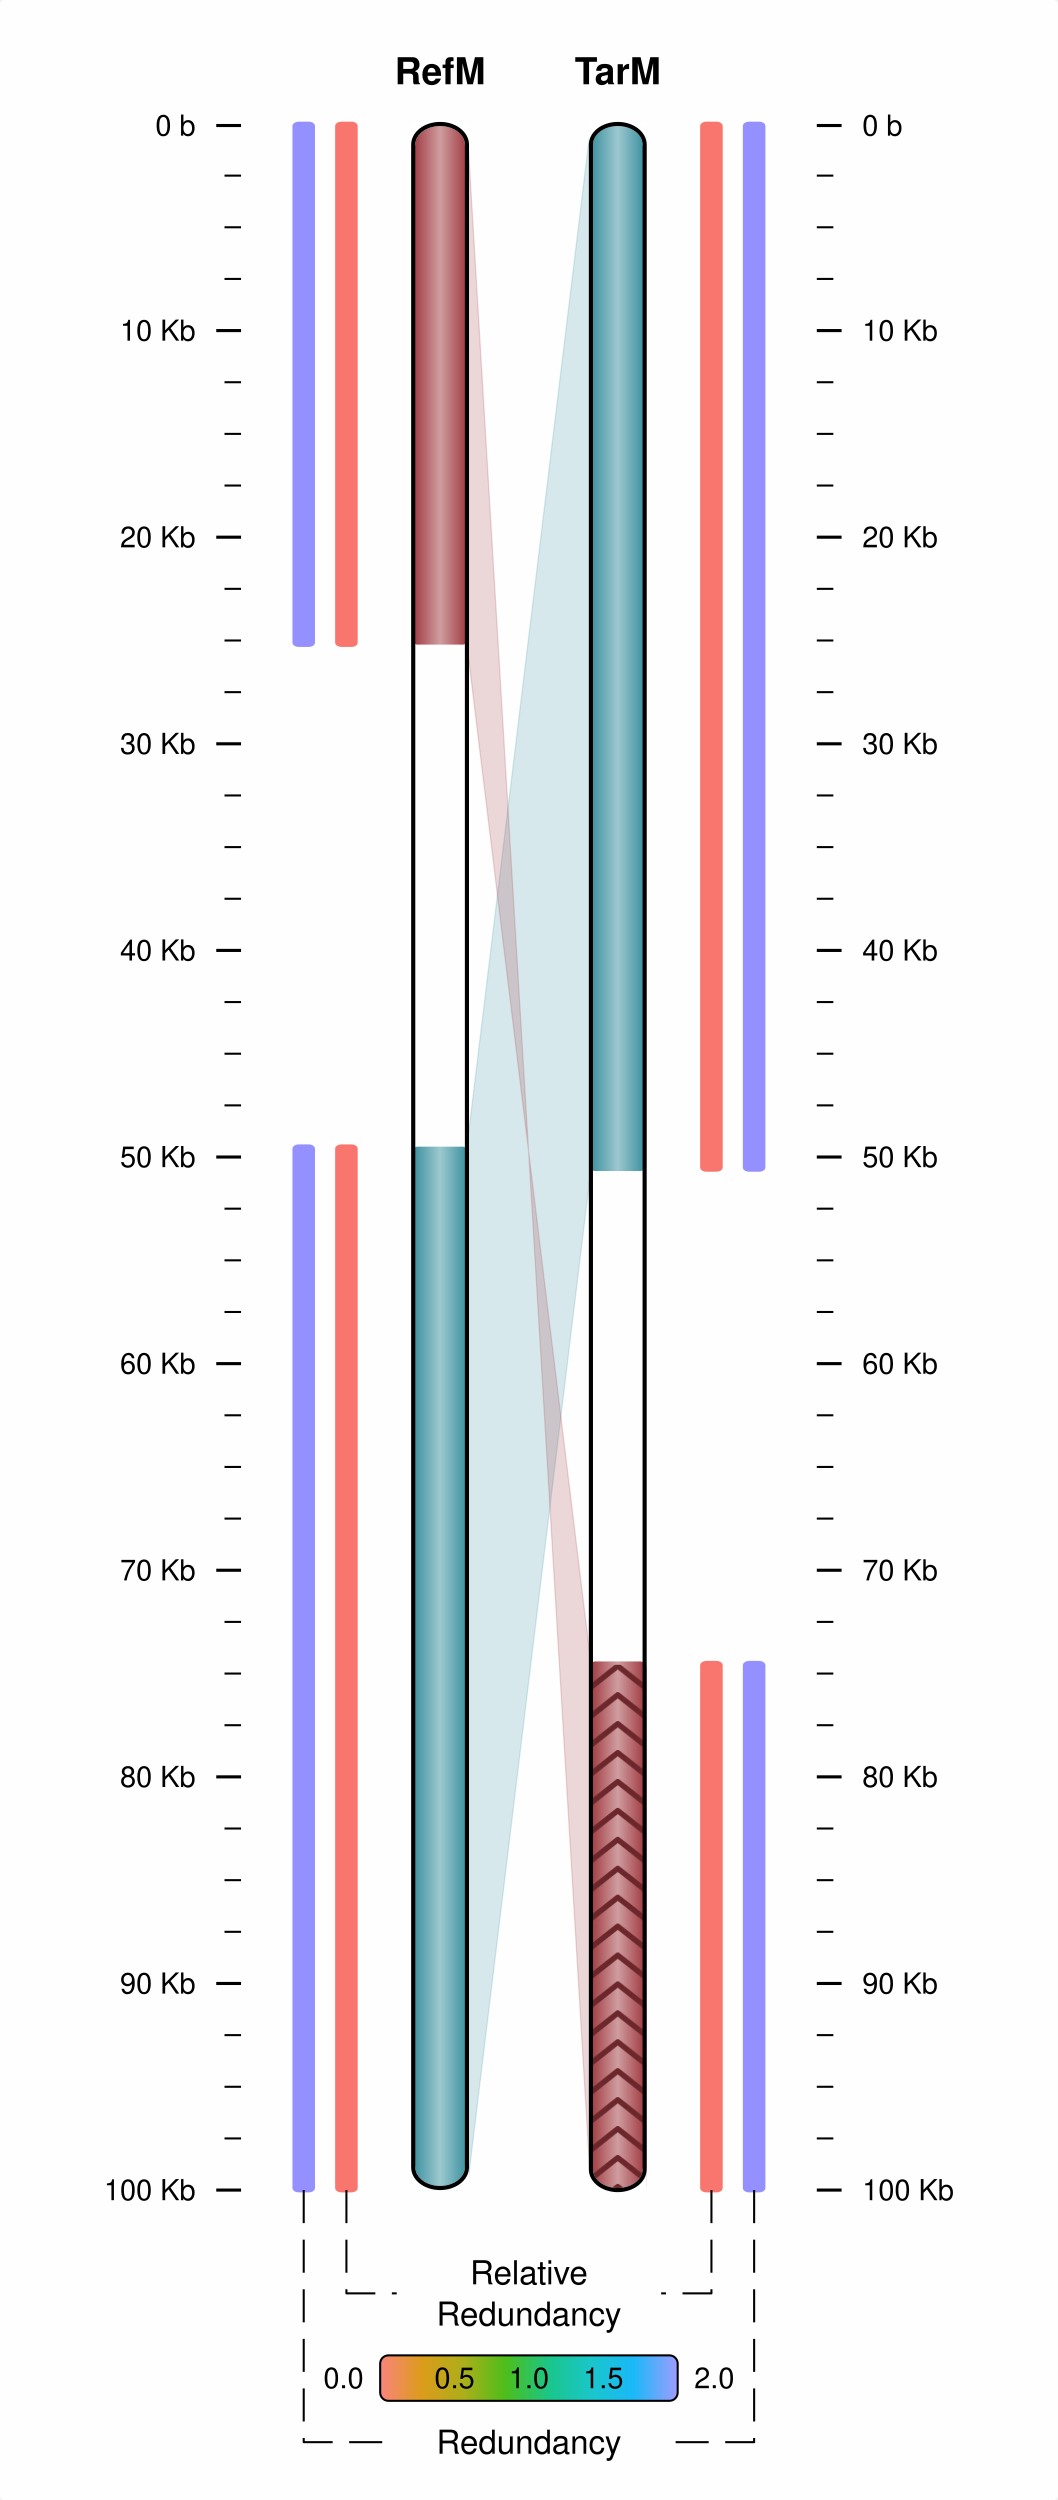
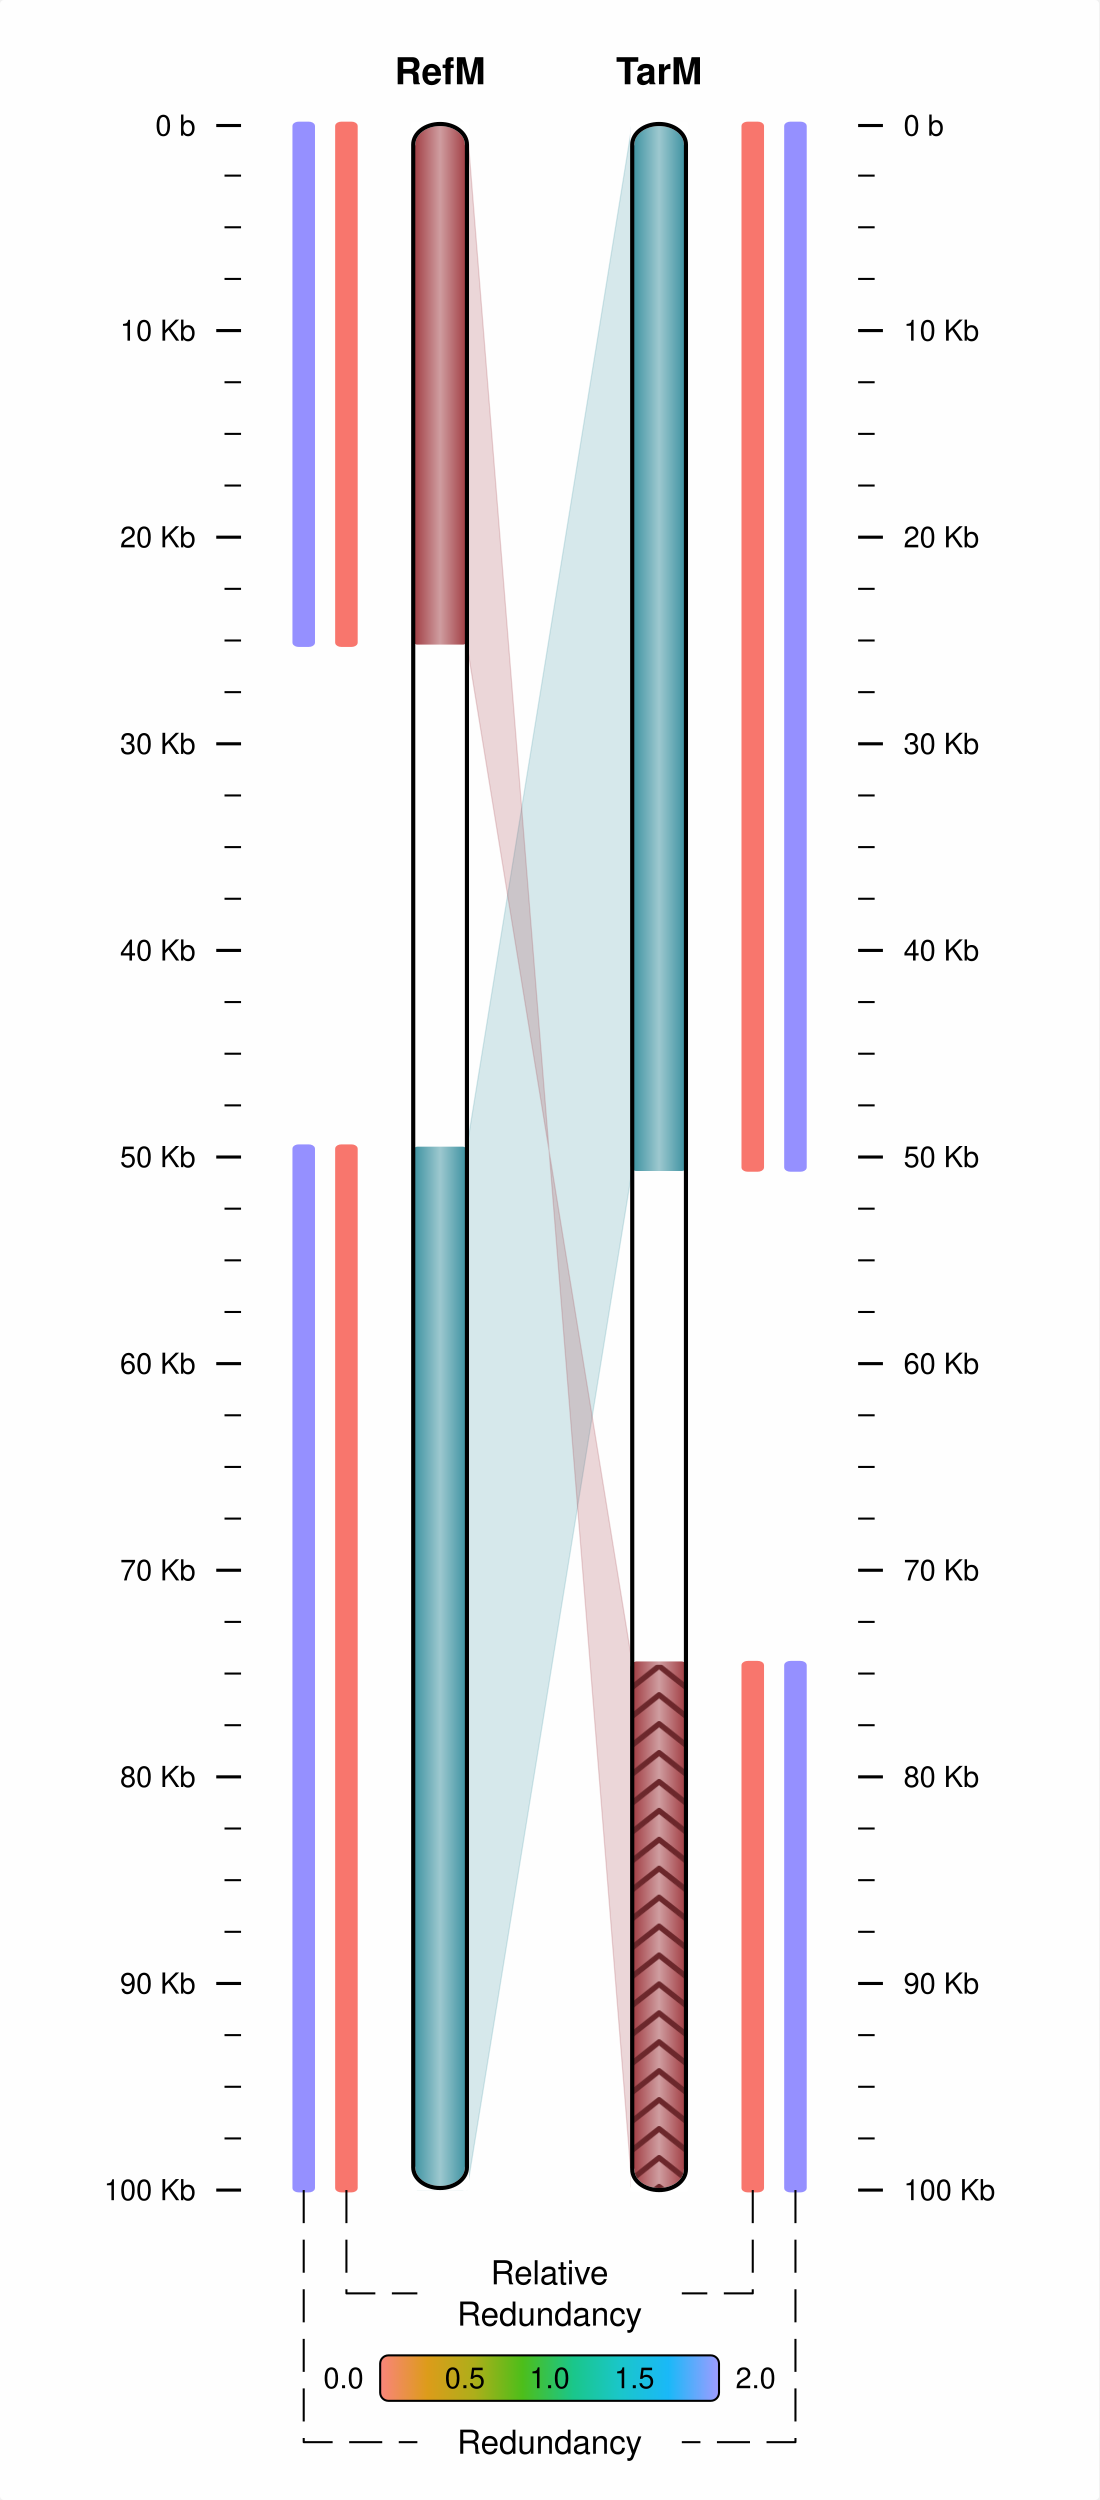
- <svg xmlns="http://www.w3.org/2000/svg" viewBox="0 0 256 605">
-   <rect x="0" y="0" width="256" height="605" rx="1" ry="1" fill="white" fill-opacity="0.9" stroke="white" stroke-width="0" stroke-opacity="1" />
+ <svg xmlns="http://www.w3.org/2000/svg" viewBox="0 0 266 605">
+   <rect x="0" y="0" width="266" height="605" rx="1" ry="1" fill="white" fill-opacity="0.9" stroke="white" stroke-width="0" stroke-opacity="1" />
  <line id="52.33332830.37500058.33332830.375000" x1="52.333" y1="30.375" x2="58.333" y2="30.375" stroke-width="0.75" stroke="black" />
  <text id="47.33332832.825001" x="47.333" y="32.825" dominant-baseline="" baseline-shift="" alignment-baseline="" font-size="7px" font-weight="normal" font-family="Helvetica,Arial" font-variant="normal" text-anchor="end" text-align="start" line-height="125%%">
0 b</text>
  <line id="54.33332842.50000058.33332842.500000" x1="54.333" y1="42.5" x2="58.333" y2="42.5" stroke-width="0.5" stroke="black" />
  <line id="54.33332855.00000058.33332855.000000" x1="54.333" y1="55" x2="58.333" y2="55" stroke-width="0.5" stroke="black" />
  <line id="54.33332867.50000058.33332867.500000" x1="54.333" y1="67.5" x2="58.333" y2="67.5" stroke-width="0.5" stroke="black" />
  <line id="52.33332880.00000058.33332880.000000" x1="52.333" y1="80" x2="58.333" y2="80" stroke-width="0.75" stroke="black" />
  <text id="47.33332882.449997" x="47.333" y="82.45" dominant-baseline="" baseline-shift="" alignment-baseline="" font-size="7px" font-weight="normal" font-family="Helvetica,Arial" font-variant="normal" text-anchor="end" text-align="start" line-height="125%%">
10 Kb</text>
  <line id="54.33332892.50000058.33332892.500000" x1="54.333" y1="92.5" x2="58.333" y2="92.5" stroke-width="0.5" stroke="black" />
  <line id="54.333328105.00000058.333328105.000000" x1="54.333" y1="105" x2="58.333" y2="105" stroke-width="0.5" stroke="black" />
  <line id="54.333328117.50000058.333328117.500000" x1="54.333" y1="117.5" x2="58.333" y2="117.5" stroke-width="0.5" stroke="black" />
  <line id="52.333328130.00000058.333328130.000000" x1="52.333" y1="130" x2="58.333" y2="130" stroke-width="0.75" stroke="black" />
  <text id="47.333328132.449997" x="47.333" y="132.45" dominant-baseline="" baseline-shift="" alignment-baseline="" font-size="7px" font-weight="normal" font-family="Helvetica,Arial" font-variant="normal" text-anchor="end" text-align="start" line-height="125%%">
20 Kb</text>
  <line id="54.333328142.50000058.333328142.500000" x1="54.333" y1="142.5" x2="58.333" y2="142.5" stroke-width="0.5" stroke="black" />
  <line id="54.333328155.00000058.333328155.000000" x1="54.333" y1="155" x2="58.333" y2="155" stroke-width="0.5" stroke="black" />
  <line id="54.333328167.50000058.333328167.500000" x1="54.333" y1="167.5" x2="58.333" y2="167.5" stroke-width="0.5" stroke="black" />
  <line id="52.333328180.00000058.333328180.000000" x1="52.333" y1="180" x2="58.333" y2="180" stroke-width="0.75" stroke="black" />
  <text id="47.333328182.449997" x="47.333" y="182.45" dominant-baseline="" baseline-shift="" alignment-baseline="" font-size="7px" font-weight="normal" font-family="Helvetica,Arial" font-variant="normal" text-anchor="end" text-align="start" line-height="125%%">
30 Kb</text>
  <line id="54.333328192.50000058.333328192.500000" x1="54.333" y1="192.5" x2="58.333" y2="192.5" stroke-width="0.5" stroke="black" />
  <line id="54.333328205.00000058.333328205.000000" x1="54.333" y1="205" x2="58.333" y2="205" stroke-width="0.5" stroke="black" />
  <line id="54.333328217.50000058.333328217.500000" x1="54.333" y1="217.5" x2="58.333" y2="217.5" stroke-width="0.5" stroke="black" />
  <line id="52.333328230.00000058.333328230.000000" x1="52.333" y1="230" x2="58.333" y2="230" stroke-width="0.75" stroke="black" />
  <text id="47.333328232.449997" x="47.333" y="232.45" dominant-baseline="" baseline-shift="" alignment-baseline="" font-size="7px" font-weight="normal" font-family="Helvetica,Arial" font-variant="normal" text-anchor="end" text-align="start" line-height="125%%">
40 Kb</text>
  <line id="54.333328242.50000058.333328242.500000" x1="54.333" y1="242.5" x2="58.333" y2="242.5" stroke-width="0.5" stroke="black" />
  <line id="54.333328255.00000058.333328255.000000" x1="54.333" y1="255" x2="58.333" y2="255" stroke-width="0.5" stroke="black" />
  <line id="54.333328267.50000058.333328267.500000" x1="54.333" y1="267.5" x2="58.333" y2="267.5" stroke-width="0.5" stroke="black" />
  <line id="52.333328280.00000058.333328280.000000" x1="52.333" y1="280" x2="58.333" y2="280" stroke-width="0.75" stroke="black" />
  <text id="47.333328282.450012" x="47.333" y="282.45" dominant-baseline="" baseline-shift="" alignment-baseline="" font-size="7px" font-weight="normal" font-family="Helvetica,Arial" font-variant="normal" text-anchor="end" text-align="start" line-height="125%%">
50 Kb</text>
  <line id="54.333328292.50000058.333328292.500000" x1="54.333" y1="292.5" x2="58.333" y2="292.5" stroke-width="0.5" stroke="black" />
  <line id="54.333328305.00000058.333328305.000000" x1="54.333" y1="305" x2="58.333" y2="305" stroke-width="0.5" stroke="black" />
  <line id="54.333328317.50000058.333328317.500000" x1="54.333" y1="317.5" x2="58.333" y2="317.5" stroke-width="0.5" stroke="black" />
  <line id="52.333328330.00000058.333328330.000000" x1="52.333" y1="330" x2="58.333" y2="330" stroke-width="0.75" stroke="black" />
  <text id="47.333328332.450012" x="47.333" y="332.45" dominant-baseline="" baseline-shift="" alignment-baseline="" font-size="7px" font-weight="normal" font-family="Helvetica,Arial" font-variant="normal" text-anchor="end" text-align="start" line-height="125%%">
60 Kb</text>
  <line id="54.333328342.50000058.333328342.500000" x1="54.333" y1="342.5" x2="58.333" y2="342.5" stroke-width="0.5" stroke="black" />
  <line id="54.333328355.00000058.333328355.000000" x1="54.333" y1="355" x2="58.333" y2="355" stroke-width="0.5" stroke="black" />
  <line id="54.333328367.50000058.333328367.500000" x1="54.333" y1="367.5" x2="58.333" y2="367.5" stroke-width="0.5" stroke="black" />
  <line id="52.333328380.00000058.333328380.000000" x1="52.333" y1="380" x2="58.333" y2="380" stroke-width="0.75" stroke="black" />
  <text id="47.333328382.450012" x="47.333" y="382.45" dominant-baseline="" baseline-shift="" alignment-baseline="" font-size="7px" font-weight="normal" font-family="Helvetica,Arial" font-variant="normal" text-anchor="end" text-align="start" line-height="125%%">
70 Kb</text>
  <line id="54.333328392.50000058.333328392.500000" x1="54.333" y1="392.5" x2="58.333" y2="392.5" stroke-width="0.5" stroke="black" />
  <line id="54.333328405.00000058.333328405.000000" x1="54.333" y1="405" x2="58.333" y2="405" stroke-width="0.5" stroke="black" />
  <line id="54.333328417.50000058.333328417.500000" x1="54.333" y1="417.5" x2="58.333" y2="417.5" stroke-width="0.5" stroke="black" />
  <line id="52.333328430.00000058.333328430.000000" x1="52.333" y1="430" x2="58.333" y2="430" stroke-width="0.75" stroke="black" />
  <text id="47.333328432.450012" x="47.333" y="432.45" dominant-baseline="" baseline-shift="" alignment-baseline="" font-size="7px" font-weight="normal" font-family="Helvetica,Arial" font-variant="normal" text-anchor="end" text-align="start" line-height="125%%">
80 Kb</text>
  <line id="54.333328442.50000058.333328442.500000" x1="54.333" y1="442.5" x2="58.333" y2="442.5" stroke-width="0.5" stroke="black" />
  <line id="54.333328455.00000058.333328455.000000" x1="54.333" y1="455" x2="58.333" y2="455" stroke-width="0.5" stroke="black" />
  <line id="54.333328467.50000058.333328467.500000" x1="54.333" y1="467.5" x2="58.333" y2="467.5" stroke-width="0.5" stroke="black" />
  <line id="52.333328480.00000058.333328480.000000" x1="52.333" y1="480" x2="58.333" y2="480" stroke-width="0.75" stroke="black" />
  <text id="47.333328482.450012" x="47.333" y="482.45" dominant-baseline="" baseline-shift="" alignment-baseline="" font-size="7px" font-weight="normal" font-family="Helvetica,Arial" font-variant="normal" text-anchor="end" text-align="start" line-height="125%%">
90 Kb</text>
  <line id="54.333328492.50000058.333328492.500000" x1="54.333" y1="492.5" x2="58.333" y2="492.5" stroke-width="0.5" stroke="black" />
  <line id="54.333328505.00000058.333328505.000000" x1="54.333" y1="505" x2="58.333" y2="505" stroke-width="0.5" stroke="black" />
  <line id="54.333328517.50000058.333328517.500000" x1="54.333" y1="517.5" x2="58.333" y2="517.5" stroke-width="0.5" stroke="black" />
  <line id="52.333328530.00000058.333328530.000000" x1="52.333" y1="530" x2="58.333" y2="530" stroke-width="0.75" stroke="black" />
  <text id="47.333328532.450012" x="47.333" y="532.45" dominant-baseline="" baseline-shift="" alignment-baseline="" font-size="7px" font-weight="normal" font-family="Helvetica,Arial" font-variant="normal" text-anchor="end" text-align="start" line-height="125%%">
100 Kb</text>
-   <line id="203.66667230.375000197.66667230.375000" x1="203.667" y1="30.375" x2="197.667" y2="30.375" stroke-width="0.75" stroke="black" />
-   <text id="208.66667232.825001" x="208.667" y="32.825" dominant-baseline="" baseline-shift="" alignment-baseline="" font-size="7px" font-weight="normal" font-family="Helvetica,Arial" font-variant="normal" text-anchor="start" text-align="start" line-height="125%%">
+   <line id="213.66667230.375000207.66667230.375000" x1="213.667" y1="30.375" x2="207.667" y2="30.375" stroke-width="0.75" stroke="black" />
+   <text id="218.66667232.825001" x="218.667" y="32.825" dominant-baseline="" baseline-shift="" alignment-baseline="" font-size="7px" font-weight="normal" font-family="Helvetica,Arial" font-variant="normal" text-anchor="start" text-align="start" line-height="125%%">
0 b</text>
-   <line id="201.66667242.500000197.66667242.500000" x1="201.667" y1="42.5" x2="197.667" y2="42.5" stroke-width="0.5" stroke="black" />
-   <line id="201.66667255.000000197.66667255.000000" x1="201.667" y1="55" x2="197.667" y2="55" stroke-width="0.5" stroke="black" />
-   <line id="201.66667267.500000197.66667267.500000" x1="201.667" y1="67.5" x2="197.667" y2="67.5" stroke-width="0.5" stroke="black" />
-   <line id="203.66667280.000000197.66667280.000000" x1="203.667" y1="80" x2="197.667" y2="80" stroke-width="0.75" stroke="black" />
-   <text id="208.66667282.449997" x="208.667" y="82.45" dominant-baseline="" baseline-shift="" alignment-baseline="" font-size="7px" font-weight="normal" font-family="Helvetica,Arial" font-variant="normal" text-anchor="start" text-align="start" line-height="125%%">
+   <line id="211.66667242.500000207.66667242.500000" x1="211.667" y1="42.5" x2="207.667" y2="42.5" stroke-width="0.5" stroke="black" />
+   <line id="211.66667255.000000207.66667255.000000" x1="211.667" y1="55" x2="207.667" y2="55" stroke-width="0.5" stroke="black" />
+   <line id="211.66667267.500000207.66667267.500000" x1="211.667" y1="67.5" x2="207.667" y2="67.5" stroke-width="0.5" stroke="black" />
+   <line id="213.66667280.000000207.66667280.000000" x1="213.667" y1="80" x2="207.667" y2="80" stroke-width="0.75" stroke="black" />
+   <text id="218.66667282.449997" x="218.667" y="82.45" dominant-baseline="" baseline-shift="" alignment-baseline="" font-size="7px" font-weight="normal" font-family="Helvetica,Arial" font-variant="normal" text-anchor="start" text-align="start" line-height="125%%">
10 Kb</text>
-   <line id="201.66667292.500000197.66667292.500000" x1="201.667" y1="92.5" x2="197.667" y2="92.5" stroke-width="0.5" stroke="black" />
-   <line id="201.666672105.000000197.666672105.000000" x1="201.667" y1="105" x2="197.667" y2="105" stroke-width="0.5" stroke="black" />
-   <line id="201.666672117.500000197.666672117.500000" x1="201.667" y1="117.5" x2="197.667" y2="117.5" stroke-width="0.5" stroke="black" />
-   <line id="203.666672130.000000197.666672130.000000" x1="203.667" y1="130" x2="197.667" y2="130" stroke-width="0.75" stroke="black" />
-   <text id="208.666672132.449997" x="208.667" y="132.45" dominant-baseline="" baseline-shift="" alignment-baseline="" font-size="7px" font-weight="normal" font-family="Helvetica,Arial" font-variant="normal" text-anchor="start" text-align="start" line-height="125%%">
+   <line id="211.66667292.500000207.66667292.500000" x1="211.667" y1="92.5" x2="207.667" y2="92.5" stroke-width="0.5" stroke="black" />
+   <line id="211.666672105.000000207.666672105.000000" x1="211.667" y1="105" x2="207.667" y2="105" stroke-width="0.5" stroke="black" />
+   <line id="211.666672117.500000207.666672117.500000" x1="211.667" y1="117.5" x2="207.667" y2="117.5" stroke-width="0.5" stroke="black" />
+   <line id="213.666672130.000000207.666672130.000000" x1="213.667" y1="130" x2="207.667" y2="130" stroke-width="0.75" stroke="black" />
+   <text id="218.666672132.449997" x="218.667" y="132.45" dominant-baseline="" baseline-shift="" alignment-baseline="" font-size="7px" font-weight="normal" font-family="Helvetica,Arial" font-variant="normal" text-anchor="start" text-align="start" line-height="125%%">
20 Kb</text>
-   <line id="201.666672142.500000197.666672142.500000" x1="201.667" y1="142.5" x2="197.667" y2="142.5" stroke-width="0.5" stroke="black" />
-   <line id="201.666672155.000000197.666672155.000000" x1="201.667" y1="155" x2="197.667" y2="155" stroke-width="0.5" stroke="black" />
-   <line id="201.666672167.500000197.666672167.500000" x1="201.667" y1="167.5" x2="197.667" y2="167.5" stroke-width="0.5" stroke="black" />
-   <line id="203.666672180.000000197.666672180.000000" x1="203.667" y1="180" x2="197.667" y2="180" stroke-width="0.75" stroke="black" />
-   <text id="208.666672182.449997" x="208.667" y="182.45" dominant-baseline="" baseline-shift="" alignment-baseline="" font-size="7px" font-weight="normal" font-family="Helvetica,Arial" font-variant="normal" text-anchor="start" text-align="start" line-height="125%%">
+   <line id="211.666672142.500000207.666672142.500000" x1="211.667" y1="142.5" x2="207.667" y2="142.5" stroke-width="0.5" stroke="black" />
+   <line id="211.666672155.000000207.666672155.000000" x1="211.667" y1="155" x2="207.667" y2="155" stroke-width="0.5" stroke="black" />
+   <line id="211.666672167.500000207.666672167.500000" x1="211.667" y1="167.5" x2="207.667" y2="167.5" stroke-width="0.5" stroke="black" />
+   <line id="213.666672180.000000207.666672180.000000" x1="213.667" y1="180" x2="207.667" y2="180" stroke-width="0.75" stroke="black" />
+   <text id="218.666672182.449997" x="218.667" y="182.45" dominant-baseline="" baseline-shift="" alignment-baseline="" font-size="7px" font-weight="normal" font-family="Helvetica,Arial" font-variant="normal" text-anchor="start" text-align="start" line-height="125%%">
30 Kb</text>
-   <line id="201.666672192.500000197.666672192.500000" x1="201.667" y1="192.5" x2="197.667" y2="192.5" stroke-width="0.5" stroke="black" />
-   <line id="201.666672205.000000197.666672205.000000" x1="201.667" y1="205" x2="197.667" y2="205" stroke-width="0.5" stroke="black" />
-   <line id="201.666672217.500000197.666672217.500000" x1="201.667" y1="217.5" x2="197.667" y2="217.5" stroke-width="0.5" stroke="black" />
-   <line id="203.666672230.000000197.666672230.000000" x1="203.667" y1="230" x2="197.667" y2="230" stroke-width="0.75" stroke="black" />
-   <text id="208.666672232.449997" x="208.667" y="232.45" dominant-baseline="" baseline-shift="" alignment-baseline="" font-size="7px" font-weight="normal" font-family="Helvetica,Arial" font-variant="normal" text-anchor="start" text-align="start" line-height="125%%">
+   <line id="211.666672192.500000207.666672192.500000" x1="211.667" y1="192.5" x2="207.667" y2="192.5" stroke-width="0.5" stroke="black" />
+   <line id="211.666672205.000000207.666672205.000000" x1="211.667" y1="205" x2="207.667" y2="205" stroke-width="0.5" stroke="black" />
+   <line id="211.666672217.500000207.666672217.500000" x1="211.667" y1="217.5" x2="207.667" y2="217.5" stroke-width="0.5" stroke="black" />
+   <line id="213.666672230.000000207.666672230.000000" x1="213.667" y1="230" x2="207.667" y2="230" stroke-width="0.75" stroke="black" />
+   <text id="218.666672232.449997" x="218.667" y="232.45" dominant-baseline="" baseline-shift="" alignment-baseline="" font-size="7px" font-weight="normal" font-family="Helvetica,Arial" font-variant="normal" text-anchor="start" text-align="start" line-height="125%%">
40 Kb</text>
-   <line id="201.666672242.500000197.666672242.500000" x1="201.667" y1="242.5" x2="197.667" y2="242.5" stroke-width="0.5" stroke="black" />
-   <line id="201.666672255.000000197.666672255.000000" x1="201.667" y1="255" x2="197.667" y2="255" stroke-width="0.5" stroke="black" />
-   <line id="201.666672267.500000197.666672267.500000" x1="201.667" y1="267.5" x2="197.667" y2="267.5" stroke-width="0.5" stroke="black" />
-   <line id="203.666672280.000000197.666672280.000000" x1="203.667" y1="280" x2="197.667" y2="280" stroke-width="0.75" stroke="black" />
-   <text id="208.666672282.450012" x="208.667" y="282.45" dominant-baseline="" baseline-shift="" alignment-baseline="" font-size="7px" font-weight="normal" font-family="Helvetica,Arial" font-variant="normal" text-anchor="start" text-align="start" line-height="125%%">
+   <line id="211.666672242.500000207.666672242.500000" x1="211.667" y1="242.5" x2="207.667" y2="242.5" stroke-width="0.5" stroke="black" />
+   <line id="211.666672255.000000207.666672255.000000" x1="211.667" y1="255" x2="207.667" y2="255" stroke-width="0.5" stroke="black" />
+   <line id="211.666672267.500000207.666672267.500000" x1="211.667" y1="267.5" x2="207.667" y2="267.5" stroke-width="0.5" stroke="black" />
+   <line id="213.666672280.000000207.666672280.000000" x1="213.667" y1="280" x2="207.667" y2="280" stroke-width="0.75" stroke="black" />
+   <text id="218.666672282.450012" x="218.667" y="282.45" dominant-baseline="" baseline-shift="" alignment-baseline="" font-size="7px" font-weight="normal" font-family="Helvetica,Arial" font-variant="normal" text-anchor="start" text-align="start" line-height="125%%">
50 Kb</text>
-   <line id="201.666672292.500000197.666672292.500000" x1="201.667" y1="292.5" x2="197.667" y2="292.5" stroke-width="0.5" stroke="black" />
-   <line id="201.666672305.000000197.666672305.000000" x1="201.667" y1="305" x2="197.667" y2="305" stroke-width="0.5" stroke="black" />
-   <line id="201.666672317.500000197.666672317.500000" x1="201.667" y1="317.5" x2="197.667" y2="317.5" stroke-width="0.5" stroke="black" />
-   <line id="203.666672330.000000197.666672330.000000" x1="203.667" y1="330" x2="197.667" y2="330" stroke-width="0.75" stroke="black" />
-   <text id="208.666672332.450012" x="208.667" y="332.45" dominant-baseline="" baseline-shift="" alignment-baseline="" font-size="7px" font-weight="normal" font-family="Helvetica,Arial" font-variant="normal" text-anchor="start" text-align="start" line-height="125%%">
+   <line id="211.666672292.500000207.666672292.500000" x1="211.667" y1="292.5" x2="207.667" y2="292.5" stroke-width="0.5" stroke="black" />
+   <line id="211.666672305.000000207.666672305.000000" x1="211.667" y1="305" x2="207.667" y2="305" stroke-width="0.5" stroke="black" />
+   <line id="211.666672317.500000207.666672317.500000" x1="211.667" y1="317.5" x2="207.667" y2="317.5" stroke-width="0.5" stroke="black" />
+   <line id="213.666672330.000000207.666672330.000000" x1="213.667" y1="330" x2="207.667" y2="330" stroke-width="0.75" stroke="black" />
+   <text id="218.666672332.450012" x="218.667" y="332.45" dominant-baseline="" baseline-shift="" alignment-baseline="" font-size="7px" font-weight="normal" font-family="Helvetica,Arial" font-variant="normal" text-anchor="start" text-align="start" line-height="125%%">
60 Kb</text>
-   <line id="201.666672342.500000197.666672342.500000" x1="201.667" y1="342.5" x2="197.667" y2="342.5" stroke-width="0.5" stroke="black" />
-   <line id="201.666672355.000000197.666672355.000000" x1="201.667" y1="355" x2="197.667" y2="355" stroke-width="0.5" stroke="black" />
-   <line id="201.666672367.500000197.666672367.500000" x1="201.667" y1="367.5" x2="197.667" y2="367.5" stroke-width="0.5" stroke="black" />
-   <line id="203.666672380.000000197.666672380.000000" x1="203.667" y1="380" x2="197.667" y2="380" stroke-width="0.75" stroke="black" />
-   <text id="208.666672382.450012" x="208.667" y="382.45" dominant-baseline="" baseline-shift="" alignment-baseline="" font-size="7px" font-weight="normal" font-family="Helvetica,Arial" font-variant="normal" text-anchor="start" text-align="start" line-height="125%%">
+   <line id="211.666672342.500000207.666672342.500000" x1="211.667" y1="342.5" x2="207.667" y2="342.5" stroke-width="0.5" stroke="black" />
+   <line id="211.666672355.000000207.666672355.000000" x1="211.667" y1="355" x2="207.667" y2="355" stroke-width="0.5" stroke="black" />
+   <line id="211.666672367.500000207.666672367.500000" x1="211.667" y1="367.5" x2="207.667" y2="367.5" stroke-width="0.5" stroke="black" />
+   <line id="213.666672380.000000207.666672380.000000" x1="213.667" y1="380" x2="207.667" y2="380" stroke-width="0.75" stroke="black" />
+   <text id="218.666672382.450012" x="218.667" y="382.45" dominant-baseline="" baseline-shift="" alignment-baseline="" font-size="7px" font-weight="normal" font-family="Helvetica,Arial" font-variant="normal" text-anchor="start" text-align="start" line-height="125%%">
70 Kb</text>
-   <line id="201.666672392.500000197.666672392.500000" x1="201.667" y1="392.5" x2="197.667" y2="392.5" stroke-width="0.5" stroke="black" />
-   <line id="201.666672405.000000197.666672405.000000" x1="201.667" y1="405" x2="197.667" y2="405" stroke-width="0.5" stroke="black" />
-   <line id="201.666672417.500000197.666672417.500000" x1="201.667" y1="417.5" x2="197.667" y2="417.5" stroke-width="0.5" stroke="black" />
-   <line id="203.666672430.000000197.666672430.000000" x1="203.667" y1="430" x2="197.667" y2="430" stroke-width="0.75" stroke="black" />
-   <text id="208.666672432.450012" x="208.667" y="432.45" dominant-baseline="" baseline-shift="" alignment-baseline="" font-size="7px" font-weight="normal" font-family="Helvetica,Arial" font-variant="normal" text-anchor="start" text-align="start" line-height="125%%">
+   <line id="211.666672392.500000207.666672392.500000" x1="211.667" y1="392.5" x2="207.667" y2="392.5" stroke-width="0.5" stroke="black" />
+   <line id="211.666672405.000000207.666672405.000000" x1="211.667" y1="405" x2="207.667" y2="405" stroke-width="0.5" stroke="black" />
+   <line id="211.666672417.500000207.666672417.500000" x1="211.667" y1="417.5" x2="207.667" y2="417.5" stroke-width="0.5" stroke="black" />
+   <line id="213.666672430.000000207.666672430.000000" x1="213.667" y1="430" x2="207.667" y2="430" stroke-width="0.75" stroke="black" />
+   <text id="218.666672432.450012" x="218.667" y="432.45" dominant-baseline="" baseline-shift="" alignment-baseline="" font-size="7px" font-weight="normal" font-family="Helvetica,Arial" font-variant="normal" text-anchor="start" text-align="start" line-height="125%%">
80 Kb</text>
-   <line id="201.666672442.500000197.666672442.500000" x1="201.667" y1="442.5" x2="197.667" y2="442.5" stroke-width="0.5" stroke="black" />
-   <line id="201.666672455.000000197.666672455.000000" x1="201.667" y1="455" x2="197.667" y2="455" stroke-width="0.5" stroke="black" />
-   <line id="201.666672467.500000197.666672467.500000" x1="201.667" y1="467.5" x2="197.667" y2="467.5" stroke-width="0.5" stroke="black" />
-   <line id="203.666672480.000000197.666672480.000000" x1="203.667" y1="480" x2="197.667" y2="480" stroke-width="0.75" stroke="black" />
-   <text id="208.666672482.450012" x="208.667" y="482.45" dominant-baseline="" baseline-shift="" alignment-baseline="" font-size="7px" font-weight="normal" font-family="Helvetica,Arial" font-variant="normal" text-anchor="start" text-align="start" line-height="125%%">
+   <line id="211.666672442.500000207.666672442.500000" x1="211.667" y1="442.5" x2="207.667" y2="442.5" stroke-width="0.5" stroke="black" />
+   <line id="211.666672455.000000207.666672455.000000" x1="211.667" y1="455" x2="207.667" y2="455" stroke-width="0.5" stroke="black" />
+   <line id="211.666672467.500000207.666672467.500000" x1="211.667" y1="467.5" x2="207.667" y2="467.5" stroke-width="0.5" stroke="black" />
+   <line id="213.666672480.000000207.666672480.000000" x1="213.667" y1="480" x2="207.667" y2="480" stroke-width="0.75" stroke="black" />
+   <text id="218.666672482.450012" x="218.667" y="482.45" dominant-baseline="" baseline-shift="" alignment-baseline="" font-size="7px" font-weight="normal" font-family="Helvetica,Arial" font-variant="normal" text-anchor="start" text-align="start" line-height="125%%">
90 Kb</text>
-   <line id="201.666672492.500000197.666672492.500000" x1="201.667" y1="492.5" x2="197.667" y2="492.5" stroke-width="0.5" stroke="black" />
-   <line id="201.666672505.000000197.666672505.000000" x1="201.667" y1="505" x2="197.667" y2="505" stroke-width="0.5" stroke="black" />
-   <line id="201.666672517.500000197.666672517.500000" x1="201.667" y1="517.5" x2="197.667" y2="517.5" stroke-width="0.5" stroke="black" />
-   <line id="203.666672530.000000197.666672530.000000" x1="203.667" y1="530" x2="197.667" y2="530" stroke-width="0.75" stroke="black" />
-   <text id="208.666672532.450012" x="208.667" y="532.45" dominant-baseline="" baseline-shift="" alignment-baseline="" font-size="7px" font-weight="normal" font-family="Helvetica,Arial" font-variant="normal" text-anchor="start" text-align="start" line-height="125%%">
+   <line id="211.666672492.500000207.666672492.500000" x1="211.667" y1="492.5" x2="207.667" y2="492.5" stroke-width="0.5" stroke="black" />
+   <line id="211.666672505.000000207.666672505.000000" x1="211.667" y1="505" x2="207.667" y2="505" stroke-width="0.5" stroke="black" />
+   <line id="211.666672517.500000207.666672517.500000" x1="211.667" y1="517.5" x2="207.667" y2="517.5" stroke-width="0.5" stroke="black" />
+   <line id="213.666672530.000000207.666672530.000000" x1="213.667" y1="530" x2="207.667" y2="530" stroke-width="0.75" stroke="black" />
+   <text id="218.666672532.450012" x="218.667" y="532.45" dominant-baseline="" baseline-shift="" alignment-baseline="" font-size="7px" font-weight="normal" font-family="Helvetica,Arial" font-variant="normal" text-anchor="start" text-align="start" line-height="125%%">
100 Kb</text>
  <defs id="">
    <linearGradient id="grad100.000000277.500000" x1="0%" y1="0%" x2="100%" y2="0%">
      <stop offset="0%" stop-color="#3B91A0" stop-opacity="1" />
      <stop offset="50%" stop-color="#9DC8CF" stop-opacity="1" />
      <stop offset="100%" stop-color="#3B91A0" stop-opacity="1" />
    </linearGradient>
  </defs>
  <rect x="100" y="277.5" width="13" height="252.5" rx="1" ry="1" fill="url(#grad100.000000277.500000)" fill-opacity="1" stroke-width="0.75" stroke-opacity="1" />
  <defs id="">
    <linearGradient id="grad100.000000277.500000NRC" x1="0%" y1="0%" x2="100%" y2="0%">
      <stop offset="100%" stop-color="#F8766D" stop-opacity="1" />
    </linearGradient>
  </defs>
  <rect x="81.667" y="277.5" width="4.333" height="252.5" rx="1" ry="0.5" fill="url(#grad100.000000277.500000NRC)" fill-opacity="1" stroke="url(#grad100.000000277.500000NRC)" stroke-width="1.125" stroke-opacity="1" />
  <defs id="">
    <linearGradient id="grad100.000000277.500000NRCRedun" x1="0%" y1="0%" x2="100%" y2="0%">
      <stop offset="100%" stop-color="#9590FF" stop-opacity="1" />
    </linearGradient>
  </defs>
  <rect x="71.333" y="277.5" width="4.333" height="252.5" rx="1" ry="0.5" fill="url(#grad100.000000277.500000NRCRedun)" fill-opacity="1" stroke="url(#grad100.000000277.500000NRCRedun)" stroke-width="1.125" stroke-opacity="1" />
  <defs id="">
-     <linearGradient id="grad143.00000030.000000" x1="0%" y1="0%" x2="100%" y2="0%">
+     <linearGradient id="grad153.00000030.000000" x1="0%" y1="0%" x2="100%" y2="0%">
      <stop offset="0%" stop-color="#3B91A0" stop-opacity="1" />
      <stop offset="50%" stop-color="#9DC8CF" stop-opacity="1" />
      <stop offset="100%" stop-color="#3B91A0" stop-opacity="1" />
    </linearGradient>
  </defs>
-   <rect x="143" y="30" width="13" height="253" rx="1" ry="1" fill="url(#grad143.00000030.000000)" fill-opacity="1" stroke="url(#grad143.00000030.000000)" stroke-width="0.75" stroke-opacity="1" />
-   <defs id="">
-     <linearGradient id="grad143.00000030.000000NRC" x1="0%" y1="0%" x2="100%" y2="0%">
-       <stop offset="100%" stop-color="#F8766D" stop-opacity="1" />
-     </linearGradient>
-   </defs>
-   <rect x="170" y="30" width="4.333" height="253" rx="1" ry="0.5" fill="url(#grad143.00000030.000000NRC)" fill-opacity="1" stroke="url(#grad143.00000030.000000NRC)" stroke-width="1.125" stroke-opacity="1" />
-   <defs id="">
-     <linearGradient id="grad143.00000030.000000NRCRedun" x1="0%" y1="0%" x2="100%" y2="0%">
-       <stop offset="100%" stop-color="#9590FF" stop-opacity="1" />
-     </linearGradient>
-   </defs>
-   <rect x="180.333" y="30" width="4.333" height="253" rx="1" ry="0.5" fill="url(#grad143.00000030.000000NRCRedun)" fill-opacity="1" stroke="url(#grad143.00000030.000000NRCRedun)" stroke-width="1.125" stroke-opacity="1" />
-   <polygon points="113,277.5 113,530 143,283 143,30 " fill="#3B91A0" stroke="#3B91A0" stroke-width="0.3" stroke-opacity="0.2" fill-opacity="0.2" />
+   <rect x="153" y="30" width="13" height="253" rx="1" ry="1" fill="url(#grad153.00000030.000000)" fill-opacity="1" stroke="url(#grad153.00000030.000000)" stroke-width="0.75" stroke-opacity="1" />
+   <defs id="">
+     <linearGradient id="grad153.00000030.000000NRC" x1="0%" y1="0%" x2="100%" y2="0%">
+       <stop offset="100%" stop-color="#F8766D" stop-opacity="1" />
+     </linearGradient>
+   </defs>
+   <rect x="180" y="30" width="4.333" height="253" rx="1" ry="0.5" fill="url(#grad153.00000030.000000NRC)" fill-opacity="1" stroke="url(#grad153.00000030.000000NRC)" stroke-width="1.125" stroke-opacity="1" />
+   <defs id="">
+     <linearGradient id="grad153.00000030.000000NRCRedun" x1="0%" y1="0%" x2="100%" y2="0%">
+       <stop offset="100%" stop-color="#9590FF" stop-opacity="1" />
+     </linearGradient>
+   </defs>
+   <rect x="190.333" y="30" width="4.333" height="253" rx="1" ry="0.5" fill="url(#grad153.00000030.000000NRCRedun)" fill-opacity="1" stroke="url(#grad153.00000030.000000NRCRedun)" stroke-width="1.125" stroke-opacity="1" />
+   <polygon points="113,277.5 113,530 153,283 153,30 " fill="#3B91A0" stroke="#3B91A0" stroke-width="0.3" stroke-opacity="0.2" fill-opacity="0.2" />
  <defs id="">
    <linearGradient id="grad100.00000030.000000" x1="0%" y1="0%" x2="100%" y2="0%">
      <stop offset="0%" stop-color="#A03B41" stop-opacity="1" />
      <stop offset="50%" stop-color="#CF9DA0" stop-opacity="1" />
      <stop offset="100%" stop-color="#A03B41" stop-opacity="1" />
    </linearGradient>
  </defs>
  <rect x="100" y="30" width="13" height="126" rx="1" ry="1" fill="url(#grad100.00000030.000000)" fill-opacity="1" stroke-width="0.75" stroke-opacity="1" />
  <defs id="">
    <linearGradient id="grad100.00000030.000000NRC" x1="0%" y1="0%" x2="100%" y2="0%">
      <stop offset="100%" stop-color="#F8766D" stop-opacity="1" />
    </linearGradient>
  </defs>
  <rect x="81.667" y="30" width="4.333" height="126" rx="1" ry="0.5" fill="url(#grad100.00000030.000000NRC)" fill-opacity="1" stroke="url(#grad100.00000030.000000NRC)" stroke-width="1.125" stroke-opacity="1" />
  <defs id="">
    <linearGradient id="grad100.00000030.000000NRCRedun" x1="0%" y1="0%" x2="100%" y2="0%">
      <stop offset="100%" stop-color="#9590FF" stop-opacity="1" />
    </linearGradient>
  </defs>
  <rect x="71.333" y="30" width="4.333" height="126" rx="1" ry="0.5" fill="url(#grad100.00000030.000000NRCRedun)" fill-opacity="1" stroke="url(#grad100.00000030.000000NRCRedun)" stroke-width="1.125" stroke-opacity="1" />
  <defs id="">
-     <linearGradient id="grad143.000000402.500000" x1="0%" y1="0%" x2="100%" y2="0%">
+     <linearGradient id="grad153.000000402.500000" x1="0%" y1="0%" x2="100%" y2="0%">
      <stop offset="0%" stop-color="#A03B41" stop-opacity="1" />
      <stop offset="50%" stop-color="#CF9DA0" stop-opacity="1" />
      <stop offset="100%" stop-color="#A03B41" stop-opacity="1" />
    </linearGradient>
  </defs>
-   <rect x="143" y="402.5" width="13" height="127.5" rx="1" ry="1" fill="url(#grad143.000000402.500000)" fill-opacity="1" stroke="url(#grad143.000000402.500000)" stroke-width="0.75" stroke-opacity="1" />
-   <defs id="">
-     <pattern id="Wavy143.000000402.500000" x="143" y="402.5" width="13" height="7" patternUnits="userSpaceOnUse">
+   <rect x="153" y="402.5" width="13" height="127.5" rx="1" ry="1" fill="url(#grad153.000000402.500000)" fill-opacity="1" stroke="url(#grad153.000000402.500000)" stroke-width="0.75" stroke-opacity="1" />
+   <defs id="">
+     <pattern id="Wavy153.000000402.500000" x="153" y="402.5" width="13" height="7" patternUnits="userSpaceOnUse">
      <path id="" d="m -0.665,6.335 l 7.165,-5.67 l 7.165,5.67 " fill="none" fill-opacity="0.9" stroke="#6B272B" stroke-opacity="1" stroke-linejoin="round" stroke-width="1.33" />
    </pattern>
  </defs>
-   <rect x="143" y="402.5" width="13" height="127.5" rx="1" ry="1" fill="url(#Wavy143.000000402.500000)" fill-opacity="1" stroke="url(#grad143.000000402.500000)" stroke-width="0.75" stroke-opacity="1" />
-   <defs id="">
-     <linearGradient id="grad143.000000402.500000NRC" x1="0%" y1="0%" x2="100%" y2="0%">
-       <stop offset="100%" stop-color="#F8766D" stop-opacity="1" />
-     </linearGradient>
-   </defs>
-   <rect x="170" y="402.5" width="4.333" height="127.5" rx="1" ry="0.5" fill="url(#grad143.000000402.500000NRC)" fill-opacity="1" stroke="url(#grad143.000000402.500000NRC)" stroke-width="1.125" stroke-opacity="1" />
-   <defs id="">
-     <linearGradient id="grad143.000000402.500000NRCRedun" x1="0%" y1="0%" x2="100%" y2="0%">
-       <stop offset="100%" stop-color="#9590FF" stop-opacity="1" />
-     </linearGradient>
-   </defs>
-   <rect x="180.333" y="402.5" width="4.333" height="127.5" rx="1" ry="0.5" fill="url(#grad143.000000402.500000NRCRedun)" fill-opacity="1" stroke="url(#grad143.000000402.500000NRCRedun)" stroke-width="1.125" stroke-opacity="1" />
-   <polygon points="113,30 113,156 143,402.5 143,530 " fill="#A03B41" stroke="#A03B41" stroke-width="0.3" stroke-opacity="0.2" fill-opacity="0.2" />
+   <rect x="153" y="402.5" width="13" height="127.5" rx="1" ry="1" fill="url(#Wavy153.000000402.500000)" fill-opacity="1" stroke="url(#grad153.000000402.500000)" stroke-width="0.75" stroke-opacity="1" />
+   <defs id="">
+     <linearGradient id="grad153.000000402.500000NRC" x1="0%" y1="0%" x2="100%" y2="0%">
+       <stop offset="100%" stop-color="#F8766D" stop-opacity="1" />
+     </linearGradient>
+   </defs>
+   <rect x="180" y="402.5" width="4.333" height="127.5" rx="1" ry="0.5" fill="url(#grad153.000000402.500000NRC)" fill-opacity="1" stroke="url(#grad153.000000402.500000NRC)" stroke-width="1.125" stroke-opacity="1" />
+   <defs id="">
+     <linearGradient id="grad153.000000402.500000NRCRedun" x1="0%" y1="0%" x2="100%" y2="0%">
+       <stop offset="100%" stop-color="#9590FF" stop-opacity="1" />
+     </linearGradient>
+   </defs>
+   <rect x="190.333" y="402.5" width="4.333" height="127.5" rx="1" ry="0.5" fill="url(#grad153.000000402.500000NRCRedun)" fill-opacity="1" stroke="url(#grad153.000000402.500000NRCRedun)" stroke-width="1.125" stroke-opacity="1" />
+   <polygon points="113,30 113,156 153,402.5 153,530 " fill="#A03B41" stroke="#A03B41" stroke-width="0.3" stroke-opacity="0.2" fill-opacity="0.2" />
  <path id="rhs100.00000030.000000" d="M 100,524.5 a 6.5,5 0 0,0 13,0 v 5 h -13 v -5 z " fill="white" fill-opacity="1" stroke="white" stroke-opacity="1" stroke-linejoin="round" stroke-width="1" />
  <path id="rhs100.00000030.000000" d="M 113,35 a 6.5,5 0 0,0 -13,0 v -5 h 13 v 5 z " fill="white" fill-opacity="1" stroke="white" stroke-opacity="1" stroke-linejoin="round" stroke-width="1" />
  <path id="100.00000030.000000" d="M 100,35 v 489.5 a 6.5,5 0 0,0 13,0 v -489.5 a 6.5,5 0 0,0 -13,0 z " fill="none" fill-opacity="0.9" stroke="black" stroke-opacity="1" stroke-linejoin="round" stroke-width="1" />
-   <path id="rhs100.00000030.000000" d="M 143,525 a 6.5,5 0 0,0 13,0 v 5 h -13 v -5 z " fill="white" fill-opacity="1" stroke="white" stroke-opacity="1" stroke-linejoin="round" stroke-width="1" />
-   <path id="rhs100.00000030.000000" d="M 156,35 a 6.5,5 0 0,0 -13,0 v -5 h 13 v 5 z " fill="white" fill-opacity="1" stroke="white" stroke-opacity="1" stroke-linejoin="round" stroke-width="1" />
-   <path id="143.00000030.000000" d="M 143,35 v 490 a 6.5,5 0 0,0 13,0 v -490 a 6.5,5 0 0,0 -13,0 z " fill="none" fill-opacity="0.9" stroke="black" stroke-opacity="1" stroke-linejoin="round" stroke-width="1" />
+   <path id="rhs100.00000030.000000" d="M 153,525 a 6.5,5 0 0,0 13,0 v 5 h -13 v -5 z " fill="white" fill-opacity="1" stroke="white" stroke-opacity="1" stroke-linejoin="round" stroke-width="1" />
+   <path id="rhs100.00000030.000000" d="M 166,35 a 6.5,5 0 0,0 -13,0 v -5 h 13 v 5 z " fill="white" fill-opacity="1" stroke="white" stroke-opacity="1" stroke-linejoin="round" stroke-width="1" />
+   <path id="153.00000030.000000" d="M 153,35 v 490 a 6.5,5 0 0,0 13,0 v -490 a 6.5,5 0 0,0 -13,0 z " fill="none" fill-opacity="0.9" stroke="black" stroke-opacity="1" stroke-linejoin="round" stroke-width="1" />
  <text id="106.50000020.400000" x="106.5" y="20.4" dominant-baseline="" baseline-shift="" alignment-baseline="" font-size="9px" font-weight="bold" font-family="Helvetica,Arial" font-variant="normal" text-anchor="middle" text-align="start" line-height="125%%">
RefM</text>
-   <text id="149.50000020.400000" x="149.5" y="20.4" dominant-baseline="" baseline-shift="" alignment-baseline="" font-size="9px" font-weight="bold" font-family="Helvetica,Arial" font-variant="normal" text-anchor="middle" text-align="start" line-height="125%%">
+   <text id="159.50000020.400000" x="159.5" y="20.4" dominant-baseline="" baseline-shift="" alignment-baseline="" font-size="9px" font-weight="bold" font-family="Helvetica,Arial" font-variant="normal" text-anchor="middle" text-align="start" line-height="125%%">
TarM</text>
  <defs id="">
    <linearGradient id="grad92.000000570.000000" x1="0%" y1="0%" x2="100%" y2="0%">
      <stop offset="0%" stop-color="#F8766D" stop-opacity="1" />
      <stop offset="14%" stop-color="#D89000" stop-opacity="1" />
      <stop offset="28%" stop-color="#A3A500" stop-opacity="1" />
      <stop offset="42%" stop-color="#39B600" stop-opacity="1" />
      <stop offset="57%" stop-color="#00BF7D" stop-opacity="1" />
      <stop offset="71%" stop-color="#00BFC4" stop-opacity="1" />
      <stop offset="85%" stop-color="#00B0F6" stop-opacity="1" />
      <stop offset="100%" stop-color="#9590FF" stop-opacity="1" />
    </linearGradient>
  </defs>
-   <rect x="92" y="570" width="72" height="11" rx="2" ry="2" fill="url(#grad92.000000570.000000)" fill-opacity="0.9" stroke="black" stroke-width="0.5" stroke-opacity="1" />
-   <text id="128.000000552.799988" x="128" y="552.8" dominant-baseline="" baseline-shift="" alignment-baseline="" font-size="8px" font-family="Helvetica,Arial" font-variant="normal" text-anchor="middle" text-align="start" line-height="125%%">
+   <rect x="92" y="570" width="82" height="11" rx="2" ry="2" fill="url(#grad92.000000570.000000)" fill-opacity="0.9" stroke="black" stroke-width="0.5" stroke-opacity="1" />
+   <text id="133.000000552.799988" x="133" y="552.8" dominant-baseline="" baseline-shift="" alignment-baseline="" font-size="8px" font-family="Helvetica,Arial" font-variant="normal" text-anchor="middle" text-align="start" line-height="125%%">
Relative</text>
-   <text id="128.000000562.799988" x="128" y="562.8" dominant-baseline="" baseline-shift="" alignment-baseline="" font-size="8px" font-family="Helvetica,Arial" font-variant="normal" text-anchor="middle" text-align="start" line-height="125%%">
+   <text id="133.000000562.799988" x="133" y="562.8" dominant-baseline="" baseline-shift="" alignment-baseline="" font-size="8px" font-family="Helvetica,Arial" font-variant="normal" text-anchor="middle" text-align="start" line-height="125%%">
Redundancy</text>
-   <text id="128.000000593.799988" x="128" y="593.8" dominant-baseline="" baseline-shift="" alignment-baseline="" font-size="8px" font-family="Helvetica,Arial" font-variant="normal" text-anchor="middle" text-align="start" line-height="125%%">
+   <text id="133.000000593.799988" x="133" y="593.8" dominant-baseline="" baseline-shift="" alignment-baseline="" font-size="8px" font-family="Helvetica,Arial" font-variant="normal" text-anchor="middle" text-align="start" line-height="125%%">
Redundancy</text>
  <text id="88.000000575.500000" x="88" y="575.5" dy="2.45" dominant-baseline="" baseline-shift="" alignment-baseline="" font-size="7px" font-family="Helvetica,Arial" font-variant="normal" text-anchor="end" text-align="start" line-height="125%%">
0.0</text>
-   <text id="168.000000575.500000" x="168" y="575.5" dy="2.45" dominant-baseline="" baseline-shift="" alignment-baseline="" font-size="7px" font-family="Helvetica,Arial" font-variant="normal" text-anchor="start" text-align="start" line-height="125%%">
+   <text id="178.000000575.500000" x="178" y="575.5" dy="2.45" dominant-baseline="" baseline-shift="" alignment-baseline="" font-size="7px" font-family="Helvetica,Arial" font-variant="normal" text-anchor="start" text-align="start" line-height="125%%">
2.0</text>
-   <text id="110.000000575.500000" x="110" y="575.5" dy="2.45" dominant-baseline="" baseline-shift="" alignment-baseline="" font-size="7px" font-family="Helvetica,Arial" font-variant="normal" text-anchor="middle" text-align="start" line-height="125%%">
+   <text id="112.500000575.500000" x="112.5" y="575.5" dy="2.45" dominant-baseline="" baseline-shift="" alignment-baseline="" font-size="7px" font-family="Helvetica,Arial" font-variant="normal" text-anchor="middle" text-align="start" line-height="125%%">
0.5</text>
-   <text id="128.000000575.500000" x="128" y="575.5" dy="2.45" dominant-baseline="" baseline-shift="" alignment-baseline="" font-size="7px" font-family="Helvetica,Arial" font-variant="normal" text-anchor="middle" text-align="start" line-height="125%%">
+   <text id="133.000000575.500000" x="133" y="575.5" dy="2.45" dominant-baseline="" baseline-shift="" alignment-baseline="" font-size="7px" font-family="Helvetica,Arial" font-variant="normal" text-anchor="middle" text-align="start" line-height="125%%">
1.0</text>
-   <text id="146.000000575.500000" x="146" y="575.5" dy="2.45" dominant-baseline="" baseline-shift="" alignment-baseline="" font-size="7px" font-family="Helvetica,Arial" font-variant="normal" text-anchor="middle" text-align="start" line-height="125%%">
+   <text id="153.500000575.500000" x="153.5" y="575.5" dy="2.45" dominant-baseline="" baseline-shift="" alignment-baseline="" font-size="7px" font-family="Helvetica,Arial" font-variant="normal" text-anchor="middle" text-align="start" line-height="125%%">
1.5</text>
-   <path id="" d="M 83.833,530 V 555 H 96 " fill="none" fill-opacity="0.9" stroke="black" stroke-opacity="1" stroke-linejoin="round" stroke-dasharray="8 4" stroke-width="0.5" />
-   <path id="" d="M 172.167,530 V 555 H 160 " fill="none" fill-opacity="0.9" stroke="black" stroke-opacity="1" stroke-linejoin="round" stroke-dasharray="8 4" stroke-width="0.5" />
-   <path id="" d="M 73.5,530 V 591 H 96 " fill="none" fill-opacity="0.9" stroke="black" stroke-opacity="1" stroke-linejoin="round" stroke-dasharray="8 4" stroke-width="0.5" />
-   <path id="" d="M 182.5,530 V 591 H 160 " fill="none" fill-opacity="0.9" stroke="black" stroke-opacity="1" stroke-linejoin="round" stroke-dasharray="8 4" stroke-width="0.5" />
+   <path id="" d="M 83.833,530 V 555 H 101 " fill="none" fill-opacity="0.9" stroke="black" stroke-opacity="1" stroke-linejoin="round" stroke-dasharray="8 4" stroke-width="0.5" />
+   <path id="" d="M 182.167,530 V 555 H 165 " fill="none" fill-opacity="0.9" stroke="black" stroke-opacity="1" stroke-linejoin="round" stroke-dasharray="8 4" stroke-width="0.5" />
+   <path id="" d="M 73.5,530 V 591 H 101 " fill="none" fill-opacity="0.9" stroke="black" stroke-opacity="1" stroke-linejoin="round" stroke-dasharray="8 4" stroke-width="0.5" />
+   <path id="" d="M 192.5,530 V 591 H 165 " fill="none" fill-opacity="0.9" stroke="black" stroke-opacity="1" stroke-linejoin="round" stroke-dasharray="8 4" stroke-width="0.5" />
</svg>
